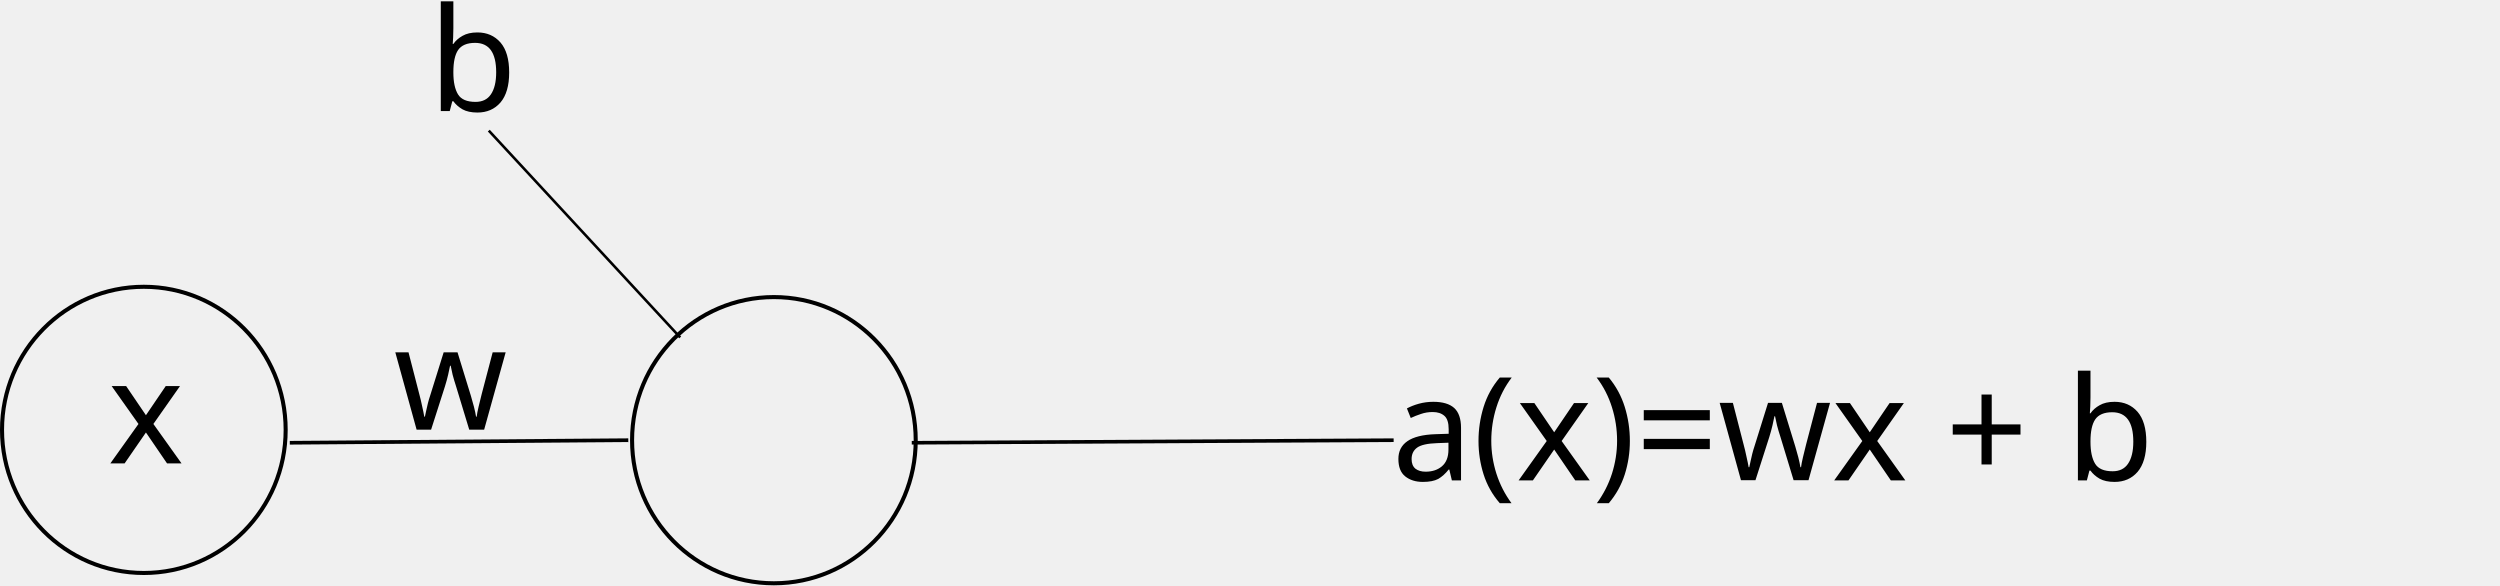
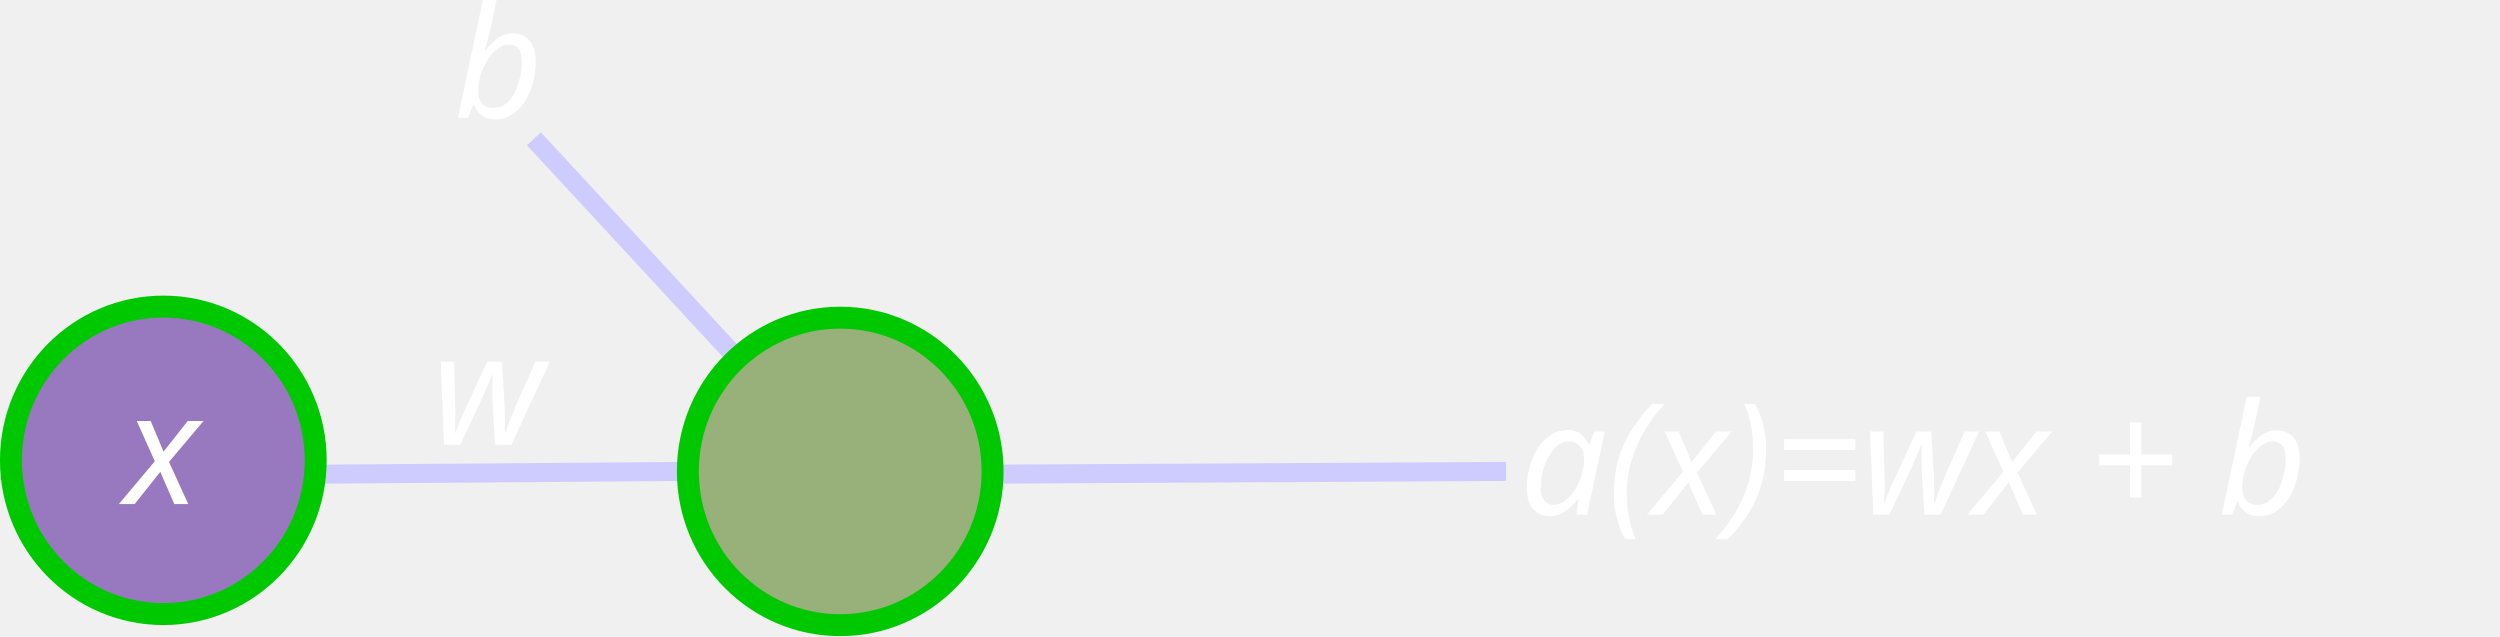
- <svg xmlns="http://www.w3.org/2000/svg" width="183.35mm" height="42.928mm" viewBox="0 0 183.35 42.928" version="1.1" id="svg8">
-   <defs id="defs2" />
-   <g id="layer1" transform="translate(-30.08259,-38.30888)">
-     <ellipse style="fill:none;fill-opacity:1;stroke:#000000;stroke-width:0.298;stroke-miterlimit:4;stroke-dasharray:none;stroke-dashoffset:0;stroke-opacity:1" id="path4520" cx="86.84" cy="70.592" rx="10.401" ry="10.495" />
-     <ellipse style="fill:none;fill-opacity:1;stroke:#000000;stroke-width:0.298;stroke-miterlimit:4;stroke-dasharray:none;stroke-dashoffset:0;stroke-opacity:1" id="path4520-7" cx="40.632" cy="69.836" rx="10.401" ry="10.495" />
-     <text xml:space="preserve" style="font-style:normal;font-weight:normal;font-size:10.583px;line-height:1.25;font-family:sans-serif;letter-spacing:0px;word-spacing:0px;fill:#000000;fill-opacity:1;stroke:none;stroke-width:0.265" x="37.987" y="72.293" id="text4539">
-       <tspan x="37.987" y="72.293" style="stroke-width:0.265" id="tspan4541">x</tspan>
-     </text>
-     <path style="fill:none;stroke:#000000;stroke-width:0.269px;stroke-linecap:butt;stroke-linejoin:miter;stroke-opacity:1" d="M 51.336,70.781 76.162,70.592" id="path4545" />
-     <path style="fill:none;stroke:#000000;stroke-width:0.192px;stroke-linecap:butt;stroke-linejoin:miter;stroke-opacity:1" d="M 65.93,47.889 79.968,63.058" id="path4547" />
-     <text xml:space="preserve" style="font-style:normal;font-weight:normal;font-size:10.583px;line-height:1.25;font-family:sans-serif;letter-spacing:0px;word-spacing:0px;fill:#000000;fill-opacity:1;stroke:none;stroke-width:0.265" x="61.502" y="46.453" id="text4539-8">
-       <tspan x="61.502" y="46.453" style="stroke-width:0.265" id="tspan4567">b</tspan>
-     </text>
-     <path style="fill:none;stroke:#000000;stroke-width:0.265px;stroke-linecap:butt;stroke-linejoin:miter;stroke-opacity:1" d="M 96.951,70.781 132.292,70.592" id="path4571" />
-     <text xml:space="preserve" style="font-style:normal;font-weight:normal;font-size:10.583px;line-height:1.25;font-family:sans-serif;letter-spacing:0px;word-spacing:0px;fill:#000000;fill-opacity:1;stroke:none;stroke-width:0.265" x="58.964" y="69.836" id="text4575">
-       <tspan x="58.964" y="69.836" style="stroke-width:0.265" id="tspan4577">w</tspan>
-     </text>
-     <text xml:space="preserve" style="font-style:normal;font-weight:normal;font-size:10.583px;line-height:1.25;font-family:sans-serif;letter-spacing:0px;word-spacing:0px;fill:#000000;fill-opacity:1;stroke:none;stroke-width:0.265" x="132.155" y="73.543" id="text4575-7">
-       <tspan x="132.155" y="73.543" style="stroke-width:0.265" id="tspan4599">a(x)=wx + b</tspan>
+ <svg xmlns="http://www.w3.org/2000/svg" width="645.008" height="164.124" viewBox="0 0 170.658 43.424">
+   <path d="M21.853 32.369l24.827-.189M36.448 9.477l14.038 15.168" fill="none" stroke="#ceccff" stroke-width="1.3" />
+   <text style="line-height:1.25" x="60.444" y="46.453" font-style="italic" font-weight="400" font-size="10.583" font-family="MathJax_Main" letter-spacing="0" word-spacing="0" fill="#fff" stroke-width=".265" transform="translate(-29.483 -38.412)">
+     <tspan x="60.444" y="46.453">b</tspan>
+   </text>
+   <path d="M67.468 32.369l35.341-.189" fill="none" stroke="#ceccff" stroke-width="1.3" />
+   <text style="line-height:1.25" x="58.964" y="68.778" font-style="italic" font-weight="400" font-size="10.583" font-family="MathJax_Main" letter-spacing="0" word-spacing="0" fill="#fff" stroke-width=".265" transform="translate(-29.483 -38.412)">
+     <tspan x="58.964" y="68.778">w</tspan>
+   </text>
+   <text style="line-height:1.25" x="133.214" y="73.543" font-style="italic" font-weight="400" font-size="10.583" font-family="MathJax_Main" letter-spacing="0" word-spacing="0" fill="#fff" stroke-width=".265" transform="translate(-29.483 -38.412)">
+     <tspan x="133.214" y="73.543">a(x)=wx + b</tspan>
+   </text>
+   <g transform="translate(-29.483 -38.412)">
+     <ellipse cx="86.84" cy="70.592" rx="10.401" ry="10.495" fill="#98b07a" stroke="#00c800" stroke-width="1.498" />
+     <ellipse cx="40.632" cy="69.836" rx="10.401" ry="10.495" fill="#9879c0" stroke="#00c800" stroke-width="1.498" />
+     <text style="line-height:1.25" x="37.987" y="72.822" font-style="italic" font-weight="400" font-size="10.583" font-family="MathJax_Main" letter-spacing="0" word-spacing="0" fill="#fff" stroke-width=".265">
+       <tspan x="37.987" y="72.822">x</tspan>
    </text>
  </g>
</svg>
